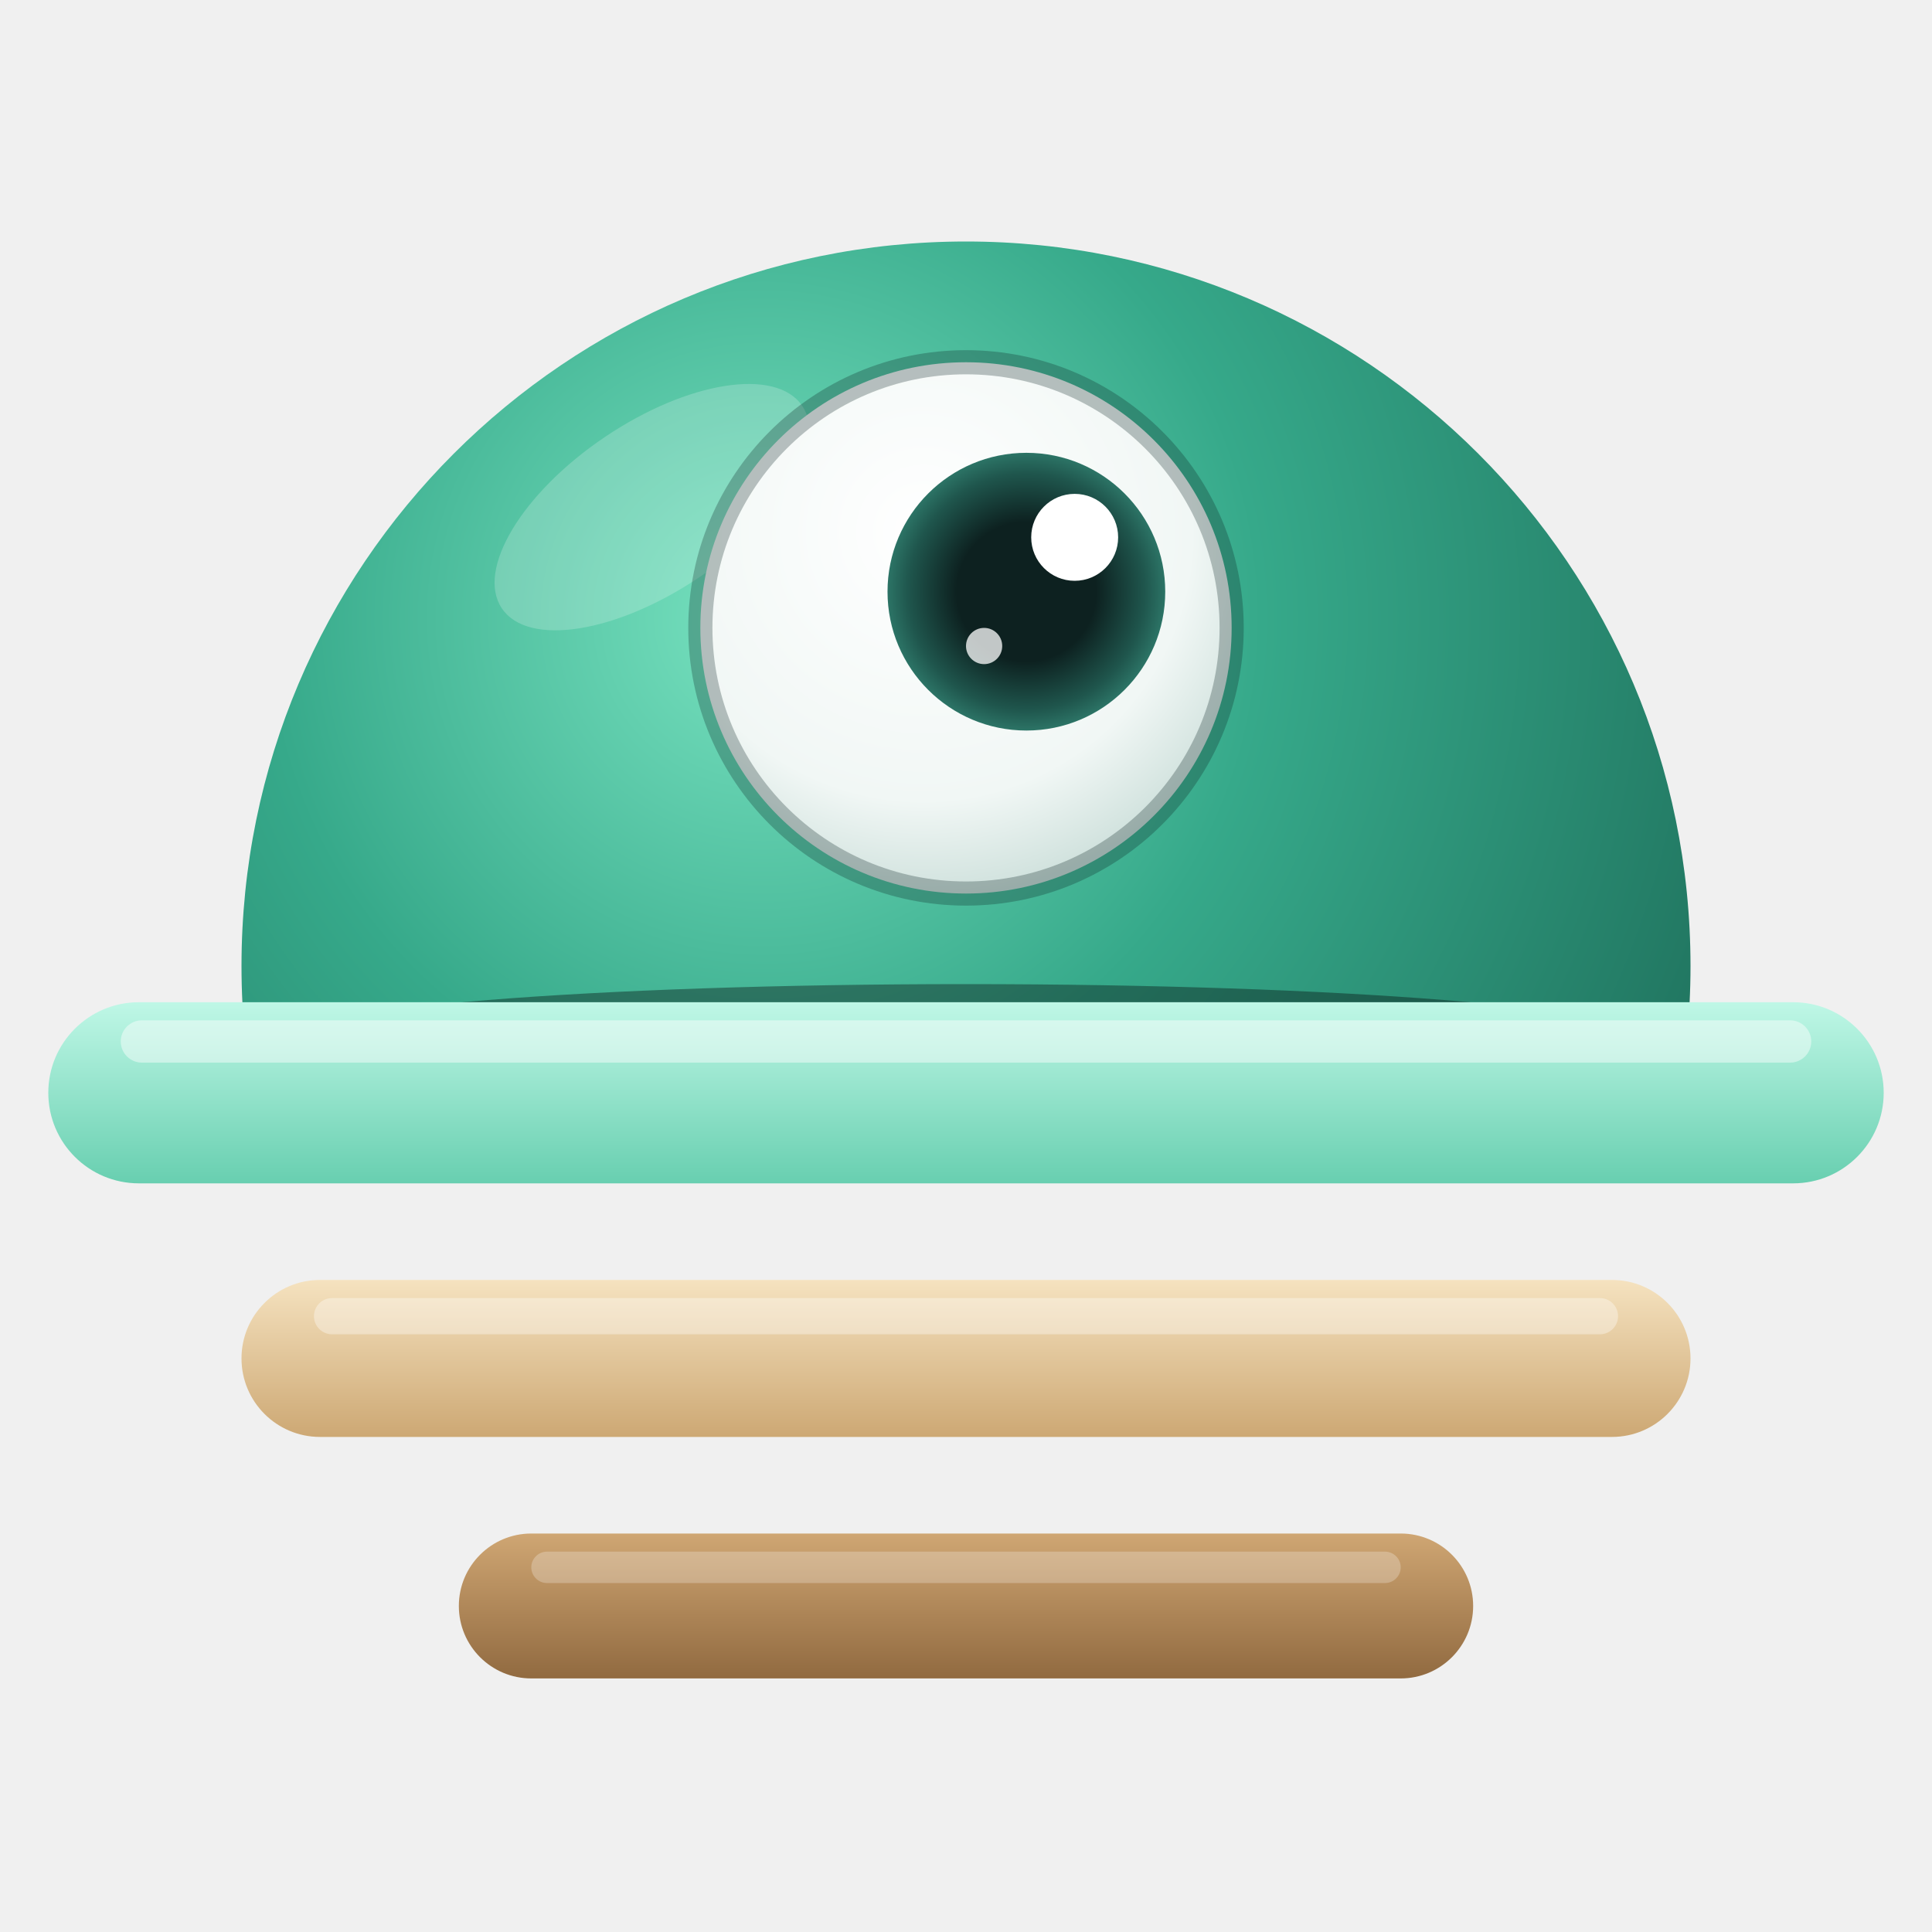
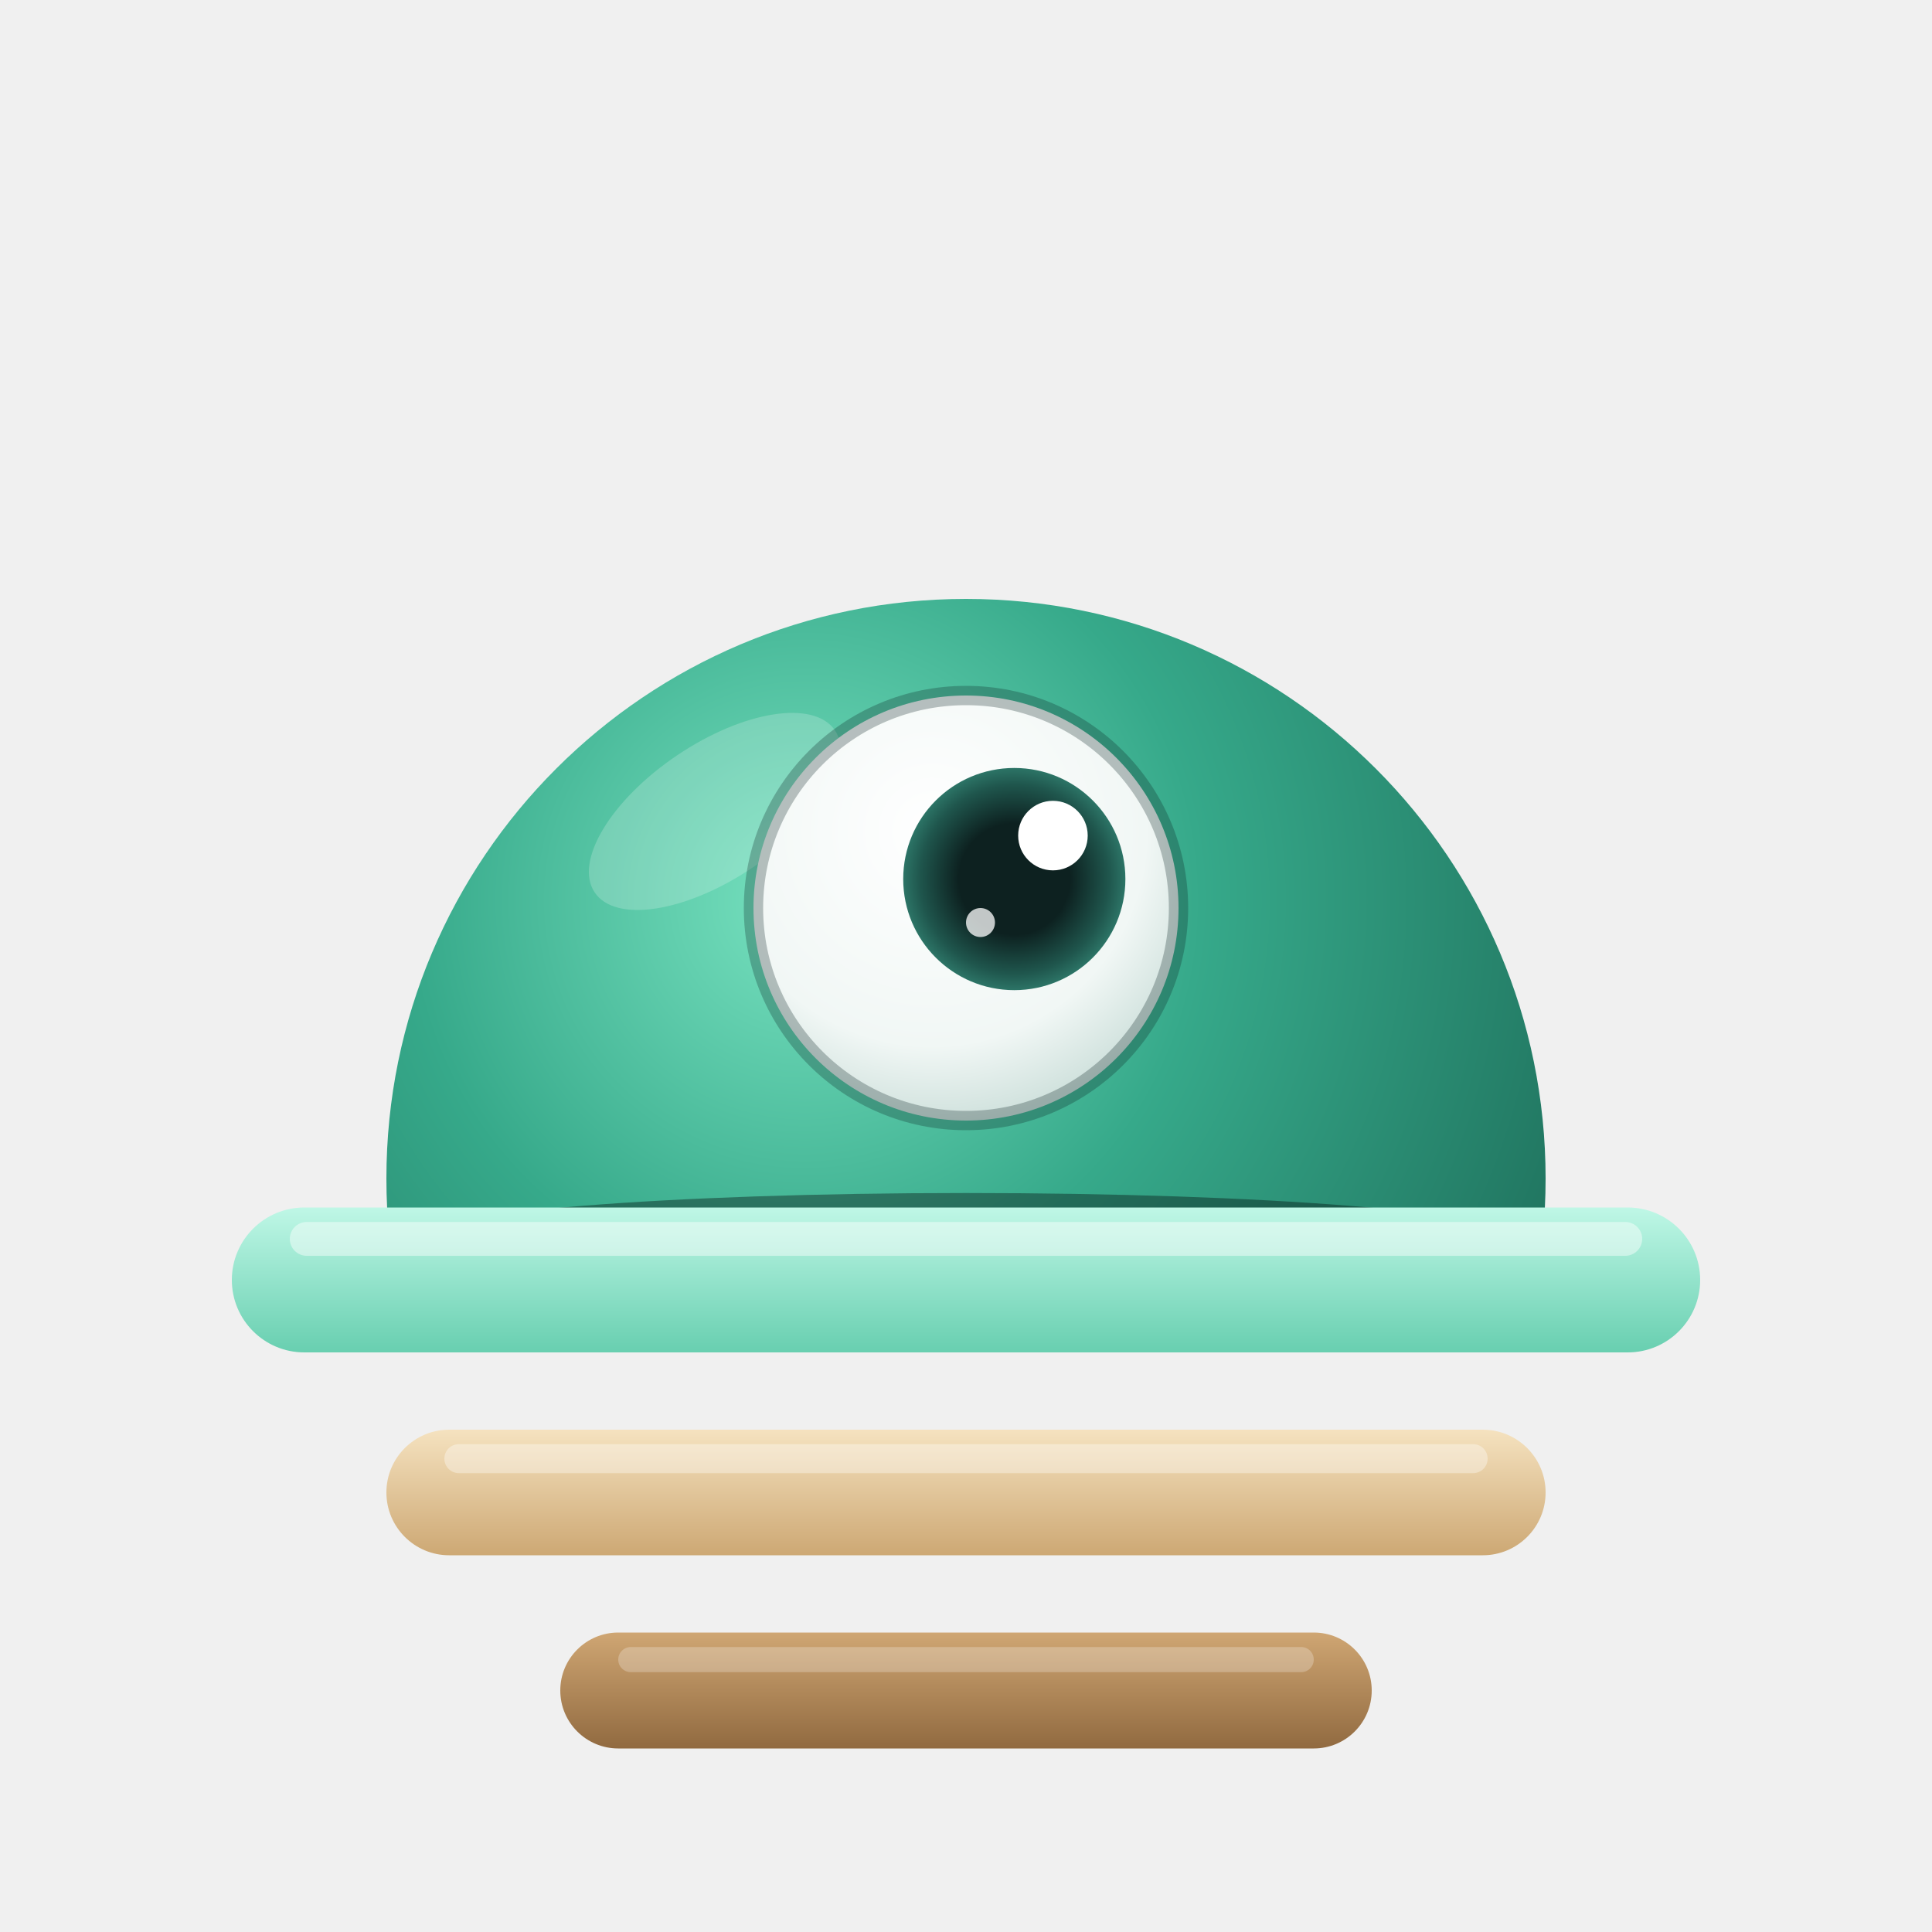
- <svg xmlns="http://www.w3.org/2000/svg" viewBox="20 42 160 160">
+ <svg xmlns="http://www.w3.org/2000/svg" role="img" aria-label="Peek, the Peekumi mascot" viewBox="0 0 200 200">
  <defs>
    <radialGradient id="tile" cx="50%" cy="36%" r="78%">
      <stop offset="0" stop-color="#1b4a44" />
      <stop offset="1" stop-color="#0a1a19" />
    </radialGradient>
    <radialGradient id="dome" cx="36%" cy="26%" r="82%">
      <stop offset="0" stop-color="#78e2c0" />
      <stop offset=".42" stop-color="#36a98a" />
      <stop offset="1" stop-color="#1a6553" />
    </radialGradient>
    <linearGradient id="mint" x1="0" y1="0" x2="0" y2="1">
      <stop offset="0" stop-color="#bff7e6" />
      <stop offset="1" stop-color="#68cfb0" />
    </linearGradient>
    <linearGradient id="sand" x1="0" y1="0" x2="0" y2="1">
      <stop offset="0" stop-color="#f5e2bf" />
      <stop offset="1" stop-color="#cda874" />
    </linearGradient>
    <linearGradient id="clay" x1="0" y1="0" x2="0" y2="1">
      <stop offset="0" stop-color="#cfa673" />
      <stop offset="1" stop-color="#916a40" />
    </linearGradient>
    <radialGradient id="sclera" cx="42%" cy="32%" r="72%">
      <stop offset="0" stop-color="#ffffff" />
      <stop offset=".7" stop-color="#f1f7f5" />
      <stop offset="1" stop-color="#c9ddd8" />
    </radialGradient>
    <radialGradient id="iris" cx="50%" cy="50%" r="50%">
      <stop offset=".5" stop-color="#0d2120" />
      <stop offset=".85" stop-color="#1f564d" />
      <stop offset="1" stop-color="#2c7466" />
    </radialGradient>
    <clipPath id="horizon">
      <rect x="0" y="0" width="200" height="127" />
    </clipPath>
    <clipPath id="eyeclip">
      <circle cx="100" cy="94" r="22" />
    </clipPath>
  </defs>
  <g clip-path="url(#horizon)">
    <g>
      <circle cx="100" cy="122" r="60" fill="url(#dome)" />
      <ellipse cx="74" cy="84" rx="15" ry="7" fill="#ffffff" opacity=".2" transform="rotate(-34 74 84)" />
      <g>
        <circle cx="100" cy="94" r="22" fill="url(#sclera)" />
        <circle cx="100" cy="94" r="22" fill="none" stroke="#0c2724" stroke-opacity=".28" stroke-width="2" />
        <g>
          <circle cx="105" cy="91" r="11.5" fill="url(#iris)" />
          <circle cx="109" cy="86.5" r="3.6" fill="#ffffff" />
          <circle cx="101.5" cy="95.5" r="1.5" fill="#ffffff" opacity=".75" />
        </g>
      </g>
    </g>
  </g>
  <ellipse cx="100" cy="128" rx="56" ry="4.5" fill="#050f0e" opacity=".4" />
  <rect x="24" y="125" width="152" height="15" rx="7.5" fill="url(#mint)" />
  <rect x="30" y="126.5" width="140" height="3.5" rx="1.75" fill="#ffffff" opacity=".45" />
  <rect x="40" y="148" width="120" height="13" rx="6.5" fill="url(#sand)" />
  <rect x="46" y="149.5" width="108" height="3" rx="1.5" fill="#ffffff" opacity=".35" />
  <rect x="58" y="169" width="84" height="12" rx="6" fill="url(#clay)" />
  <rect x="64" y="170.5" width="72" height="2.6" rx="1.3" fill="#ffffff" opacity=".25" />
</svg>
